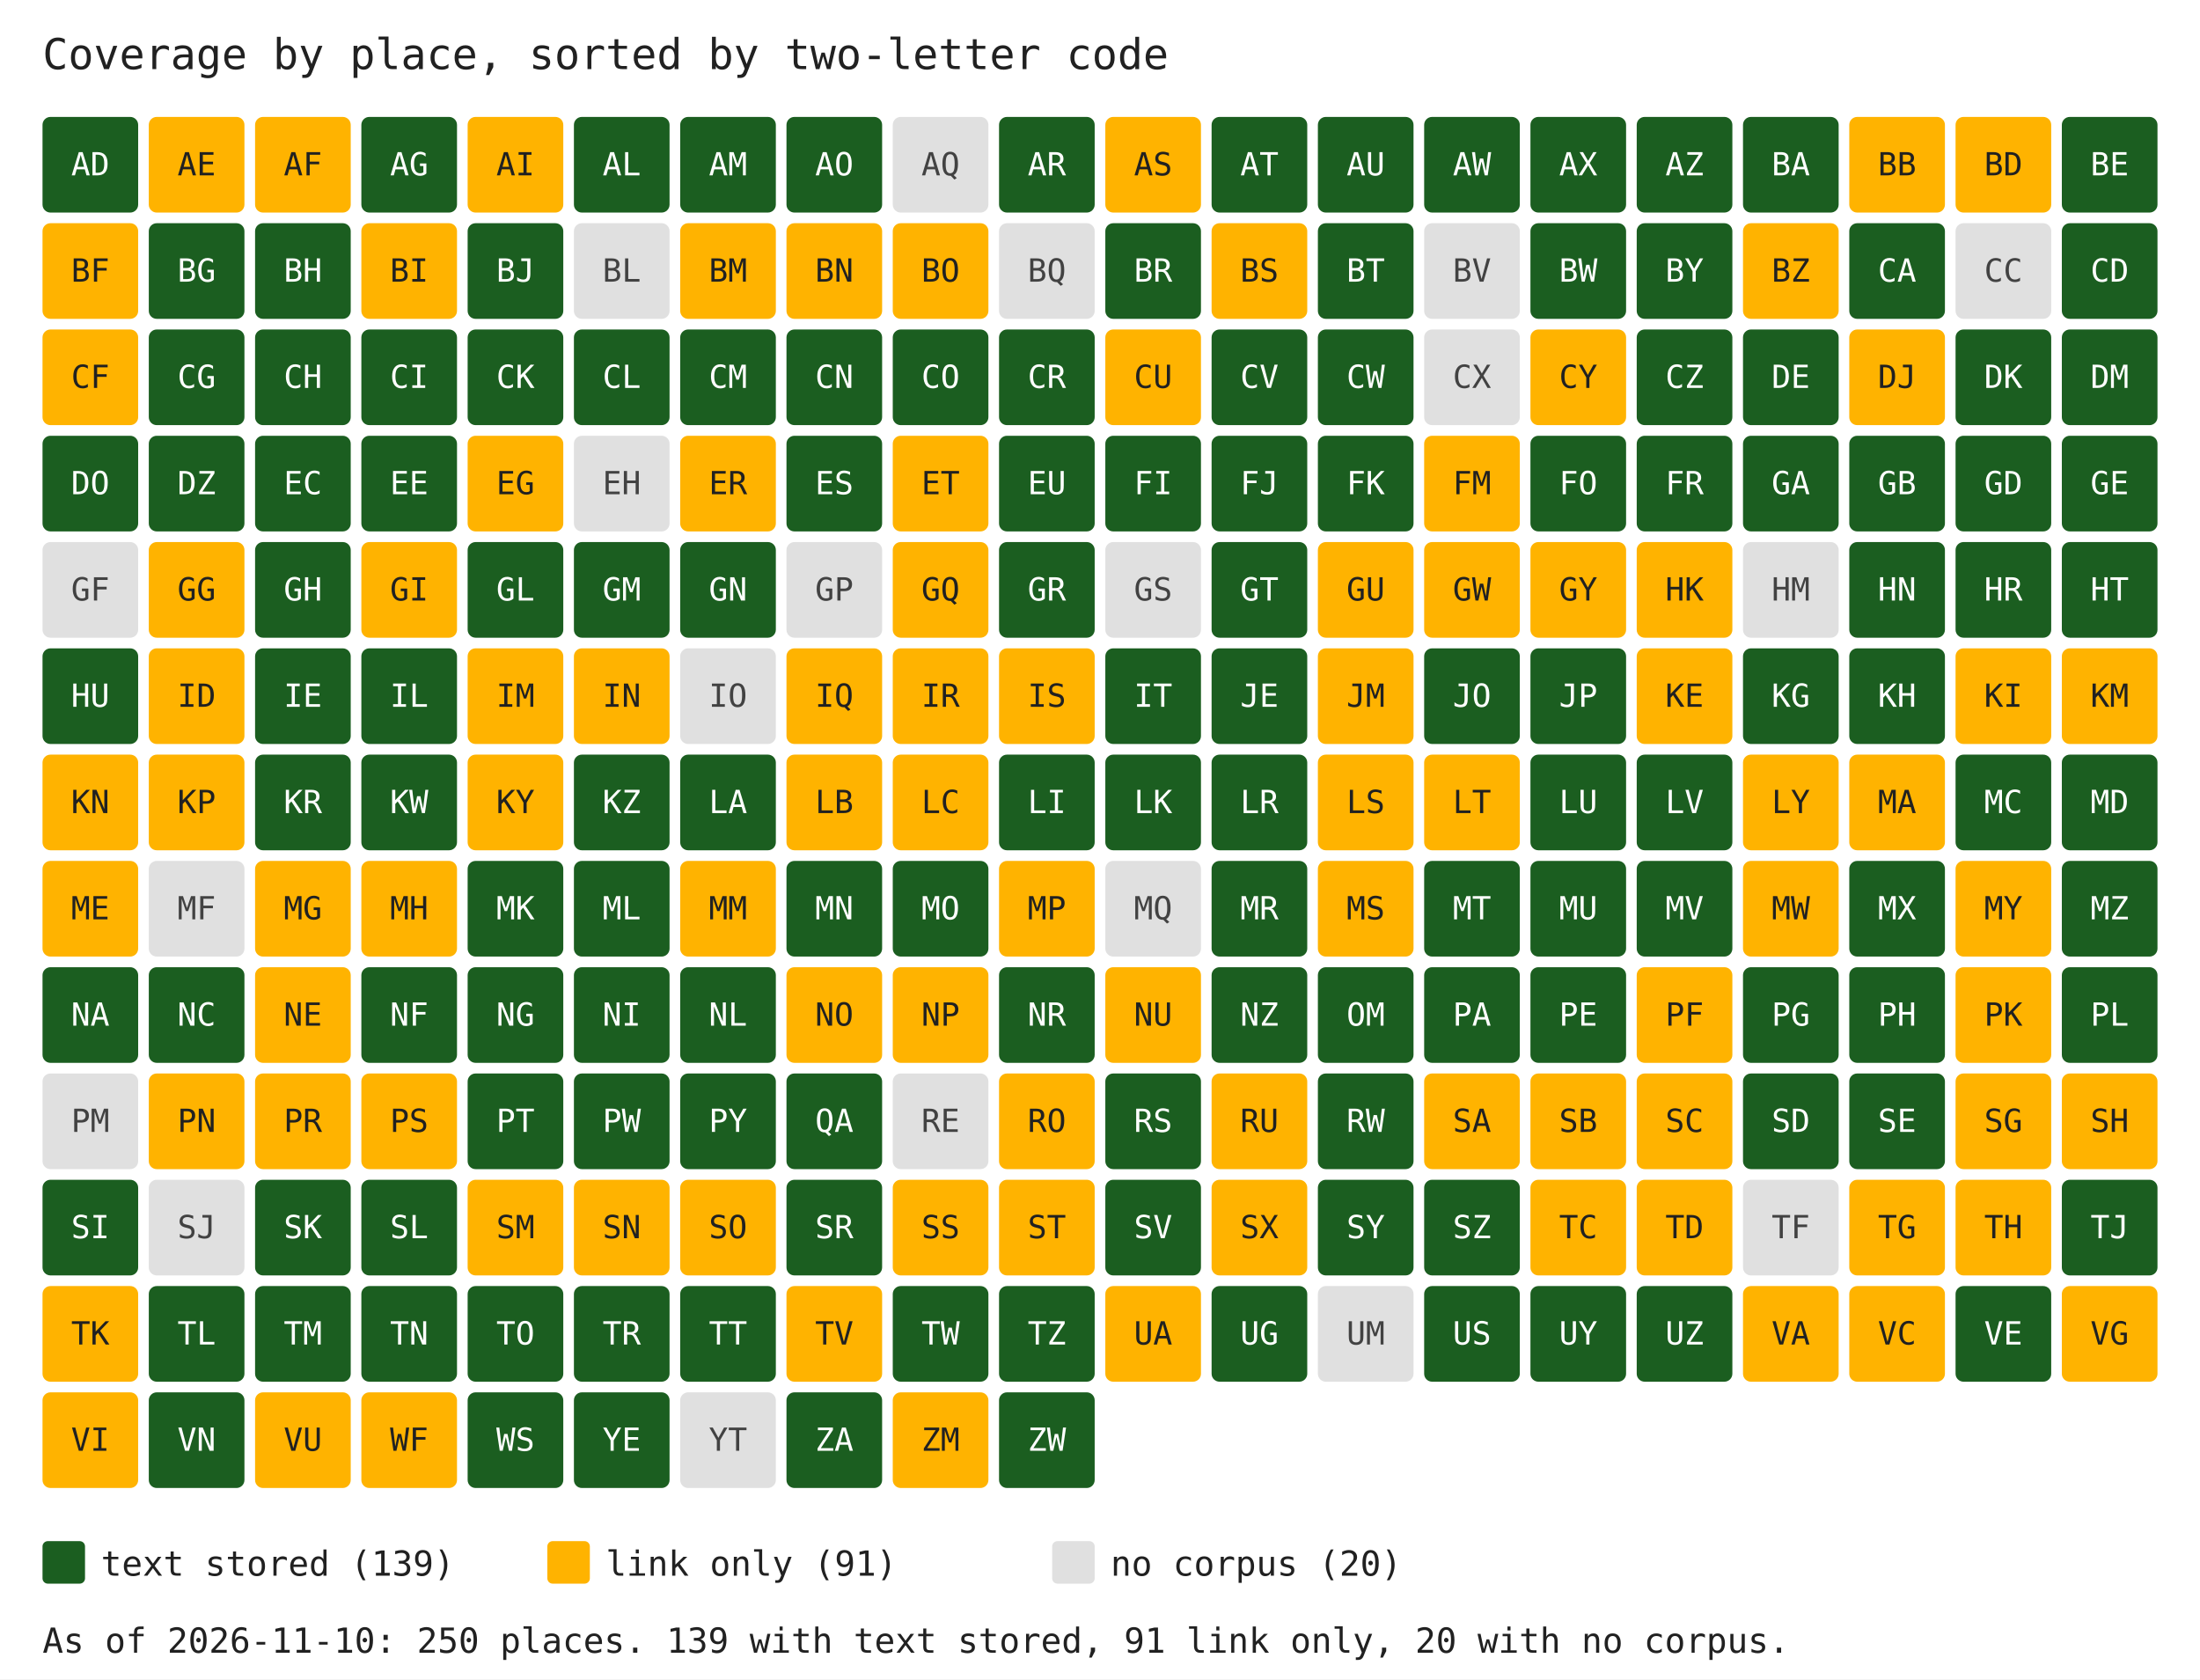
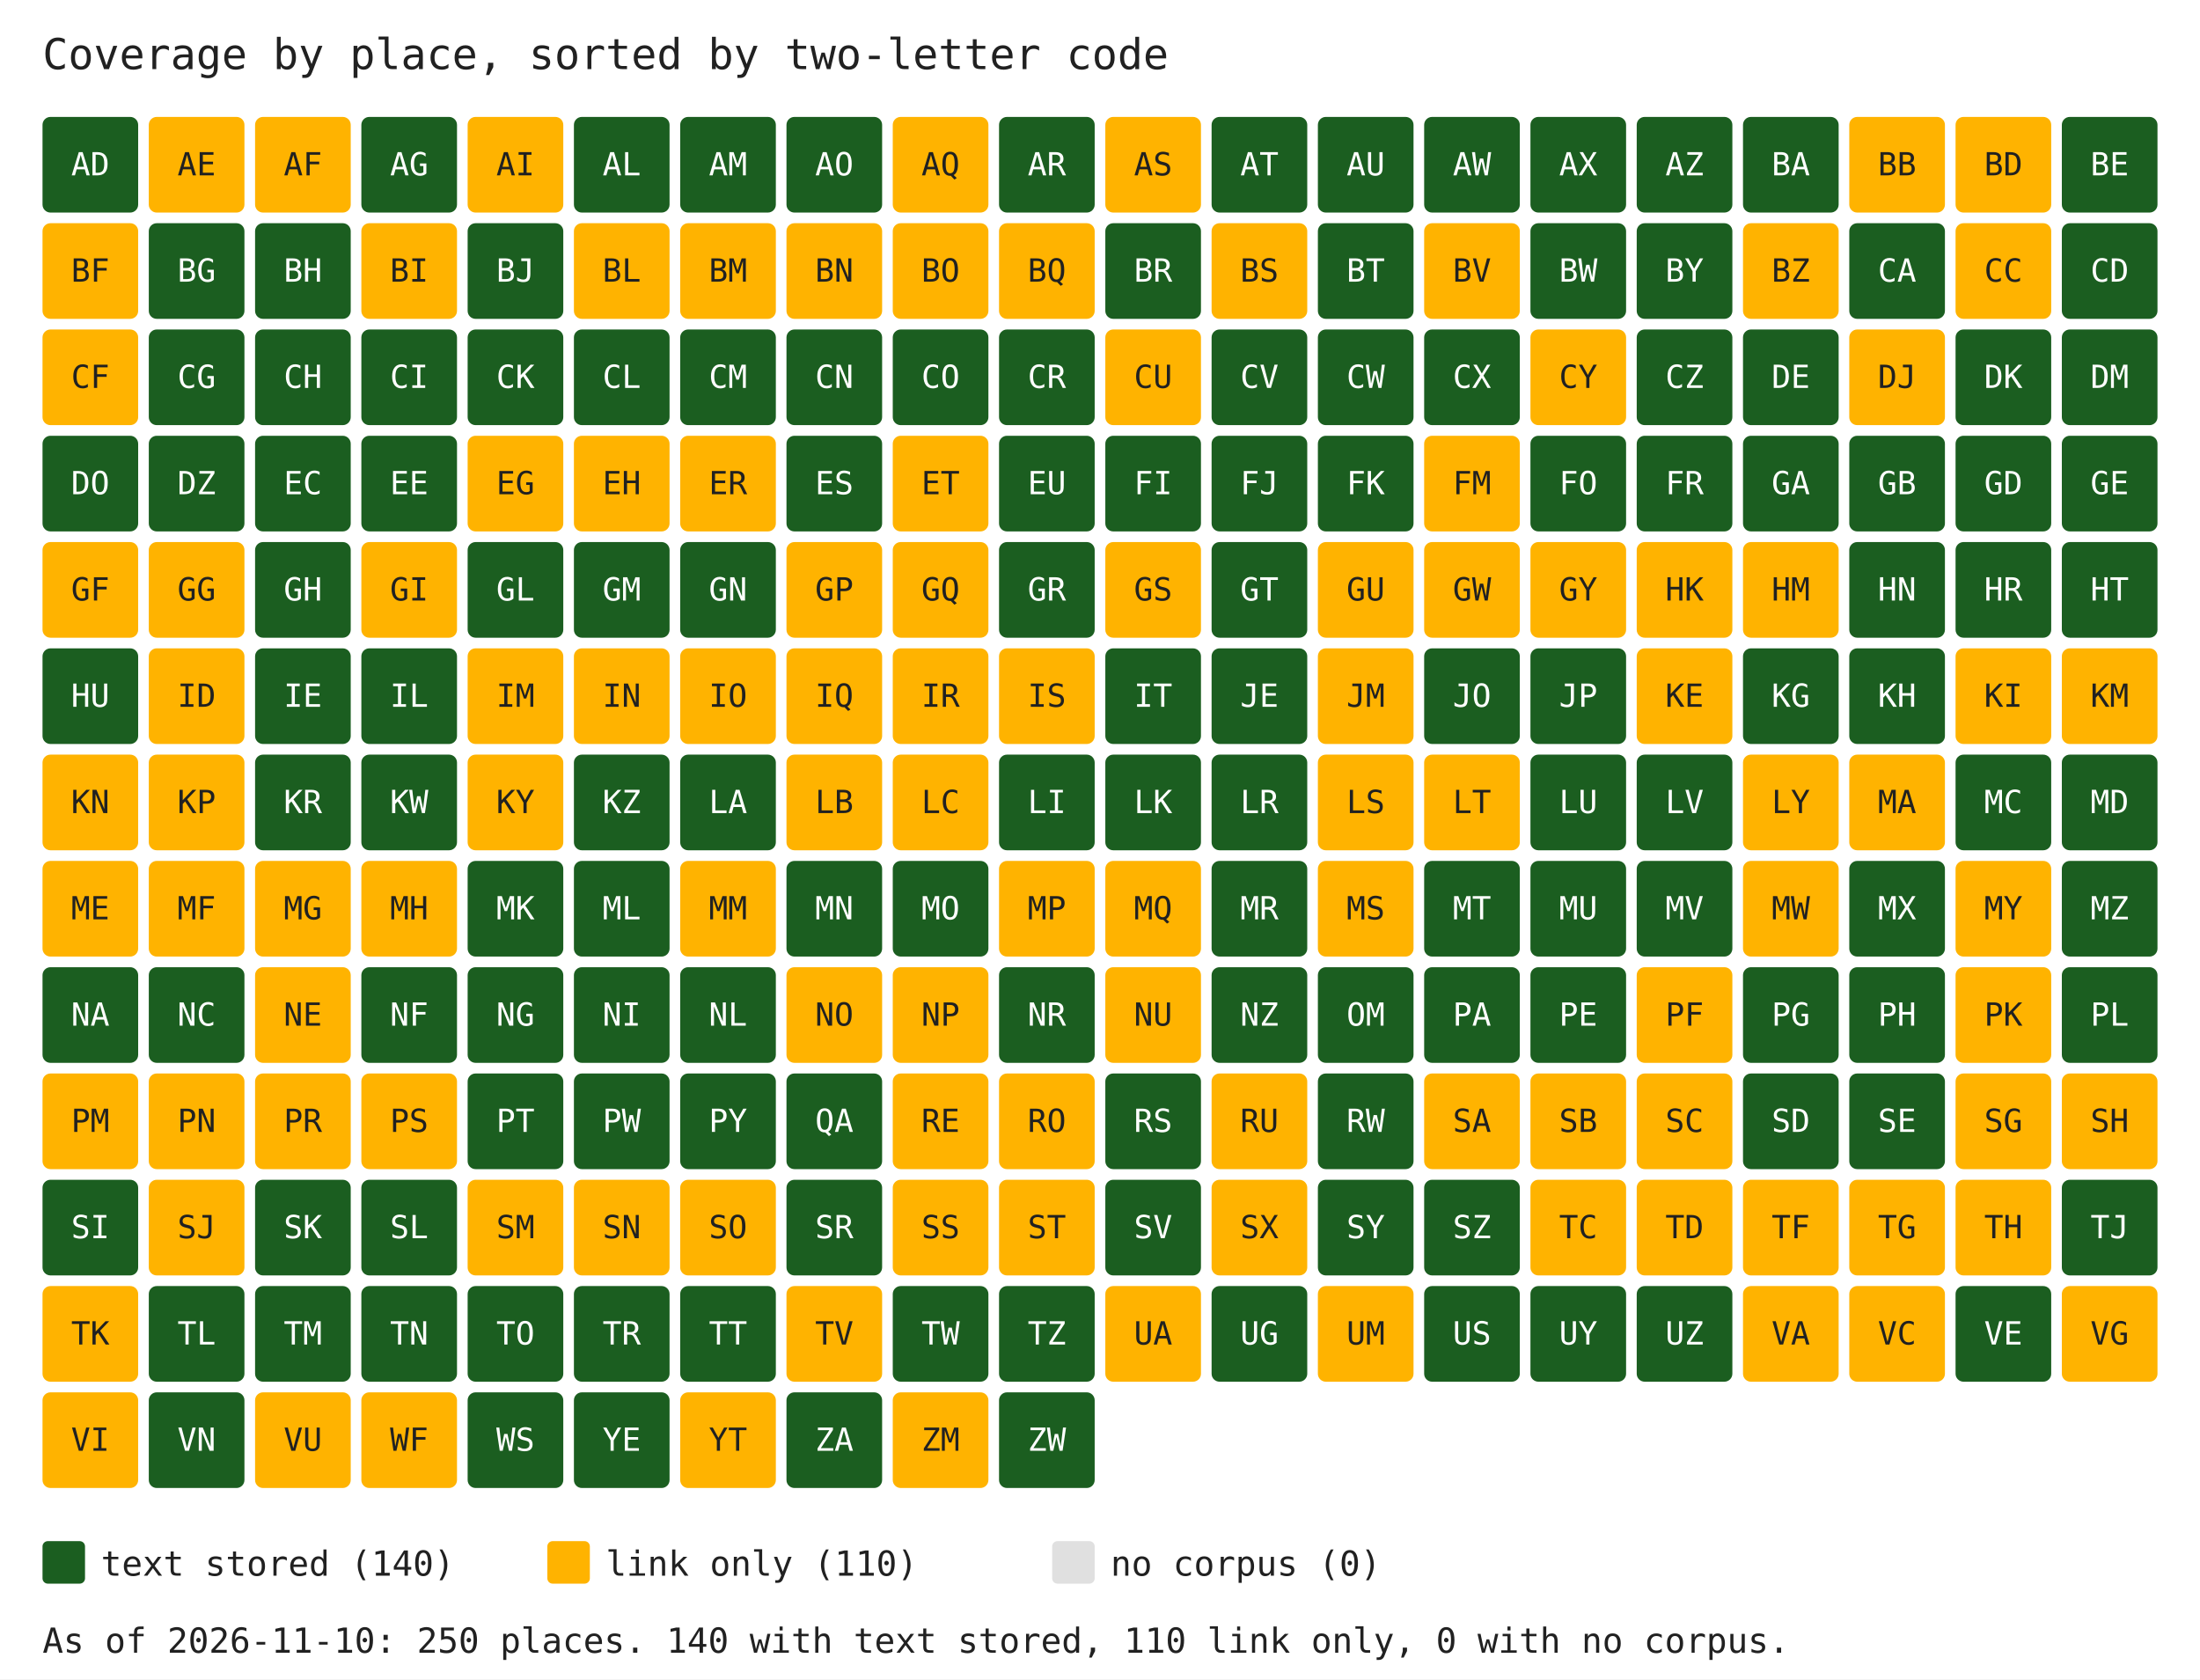
<svg xmlns="http://www.w3.org/2000/svg" width="828" height="632" viewBox="0 0 828 632" role="img" aria-labelledby="t d" font-family="monospace">
  <rect width="828" height="632" fill="#ffffff" />
  <text x="16" y="26" font-size="16" fill="#212121">Coverage by place, sorted by two-letter code</text>
  <rect x="16" y="44" width="36" height="36" rx="3" fill="#1b5e20" />
  <text x="34" y="66" font-size="12" text-anchor="middle" fill="#ffffff">AD</text>
  <rect x="56" y="44" width="36" height="36" rx="3" fill="#ffb300" />
  <text x="74" y="66" font-size="12" text-anchor="middle" fill="#212121">AE</text>
  <rect x="96" y="44" width="36" height="36" rx="3" fill="#ffb300" />
  <text x="114" y="66" font-size="12" text-anchor="middle" fill="#212121">AF</text>
  <rect x="136" y="44" width="36" height="36" rx="3" fill="#1b5e20" />
  <text x="154" y="66" font-size="12" text-anchor="middle" fill="#ffffff">AG</text>
  <rect x="176" y="44" width="36" height="36" rx="3" fill="#ffb300" />
  <text x="194" y="66" font-size="12" text-anchor="middle" fill="#212121">AI</text>
  <rect x="216" y="44" width="36" height="36" rx="3" fill="#1b5e20" />
  <text x="234" y="66" font-size="12" text-anchor="middle" fill="#ffffff">AL</text>
  <rect x="256" y="44" width="36" height="36" rx="3" fill="#1b5e20" />
  <text x="274" y="66" font-size="12" text-anchor="middle" fill="#ffffff">AM</text>
  <rect x="296" y="44" width="36" height="36" rx="3" fill="#1b5e20" />
  <text x="314" y="66" font-size="12" text-anchor="middle" fill="#ffffff">AO</text>
-   <rect x="336" y="44" width="36" height="36" rx="3" fill="#e0e0e0" />
-   <text x="354" y="66" font-size="12" text-anchor="middle" fill="#424242">AQ</text>
+   <rect x="336" y="44" width="36" height="36" rx="3" fill="#ffb300" />
+   <text x="354" y="66" font-size="12" text-anchor="middle" fill="#212121">AQ</text>
  <rect x="376" y="44" width="36" height="36" rx="3" fill="#1b5e20" />
  <text x="394" y="66" font-size="12" text-anchor="middle" fill="#ffffff">AR</text>
  <rect x="416" y="44" width="36" height="36" rx="3" fill="#ffb300" />
  <text x="434" y="66" font-size="12" text-anchor="middle" fill="#212121">AS</text>
  <rect x="456" y="44" width="36" height="36" rx="3" fill="#1b5e20" />
  <text x="474" y="66" font-size="12" text-anchor="middle" fill="#ffffff">AT</text>
  <rect x="496" y="44" width="36" height="36" rx="3" fill="#1b5e20" />
  <text x="514" y="66" font-size="12" text-anchor="middle" fill="#ffffff">AU</text>
  <rect x="536" y="44" width="36" height="36" rx="3" fill="#1b5e20" />
  <text x="554" y="66" font-size="12" text-anchor="middle" fill="#ffffff">AW</text>
  <rect x="576" y="44" width="36" height="36" rx="3" fill="#1b5e20" />
  <text x="594" y="66" font-size="12" text-anchor="middle" fill="#ffffff">AX</text>
  <rect x="616" y="44" width="36" height="36" rx="3" fill="#1b5e20" />
  <text x="634" y="66" font-size="12" text-anchor="middle" fill="#ffffff">AZ</text>
  <rect x="656" y="44" width="36" height="36" rx="3" fill="#1b5e20" />
  <text x="674" y="66" font-size="12" text-anchor="middle" fill="#ffffff">BA</text>
  <rect x="696" y="44" width="36" height="36" rx="3" fill="#ffb300" />
  <text x="714" y="66" font-size="12" text-anchor="middle" fill="#212121">BB</text>
  <rect x="736" y="44" width="36" height="36" rx="3" fill="#ffb300" />
  <text x="754" y="66" font-size="12" text-anchor="middle" fill="#212121">BD</text>
  <rect x="776" y="44" width="36" height="36" rx="3" fill="#1b5e20" />
  <text x="794" y="66" font-size="12" text-anchor="middle" fill="#ffffff">BE</text>
  <rect x="16" y="84" width="36" height="36" rx="3" fill="#ffb300" />
  <text x="34" y="106" font-size="12" text-anchor="middle" fill="#212121">BF</text>
  <rect x="56" y="84" width="36" height="36" rx="3" fill="#1b5e20" />
  <text x="74" y="106" font-size="12" text-anchor="middle" fill="#ffffff">BG</text>
  <rect x="96" y="84" width="36" height="36" rx="3" fill="#1b5e20" />
  <text x="114" y="106" font-size="12" text-anchor="middle" fill="#ffffff">BH</text>
  <rect x="136" y="84" width="36" height="36" rx="3" fill="#ffb300" />
  <text x="154" y="106" font-size="12" text-anchor="middle" fill="#212121">BI</text>
  <rect x="176" y="84" width="36" height="36" rx="3" fill="#1b5e20" />
  <text x="194" y="106" font-size="12" text-anchor="middle" fill="#ffffff">BJ</text>
-   <rect x="216" y="84" width="36" height="36" rx="3" fill="#e0e0e0" />
-   <text x="234" y="106" font-size="12" text-anchor="middle" fill="#424242">BL</text>
+   <rect x="216" y="84" width="36" height="36" rx="3" fill="#ffb300" />
+   <text x="234" y="106" font-size="12" text-anchor="middle" fill="#212121">BL</text>
  <rect x="256" y="84" width="36" height="36" rx="3" fill="#ffb300" />
  <text x="274" y="106" font-size="12" text-anchor="middle" fill="#212121">BM</text>
  <rect x="296" y="84" width="36" height="36" rx="3" fill="#ffb300" />
  <text x="314" y="106" font-size="12" text-anchor="middle" fill="#212121">BN</text>
  <rect x="336" y="84" width="36" height="36" rx="3" fill="#ffb300" />
  <text x="354" y="106" font-size="12" text-anchor="middle" fill="#212121">BO</text>
-   <rect x="376" y="84" width="36" height="36" rx="3" fill="#e0e0e0" />
-   <text x="394" y="106" font-size="12" text-anchor="middle" fill="#424242">BQ</text>
+   <rect x="376" y="84" width="36" height="36" rx="3" fill="#ffb300" />
+   <text x="394" y="106" font-size="12" text-anchor="middle" fill="#212121">BQ</text>
  <rect x="416" y="84" width="36" height="36" rx="3" fill="#1b5e20" />
  <text x="434" y="106" font-size="12" text-anchor="middle" fill="#ffffff">BR</text>
  <rect x="456" y="84" width="36" height="36" rx="3" fill="#ffb300" />
  <text x="474" y="106" font-size="12" text-anchor="middle" fill="#212121">BS</text>
  <rect x="496" y="84" width="36" height="36" rx="3" fill="#1b5e20" />
  <text x="514" y="106" font-size="12" text-anchor="middle" fill="#ffffff">BT</text>
-   <rect x="536" y="84" width="36" height="36" rx="3" fill="#e0e0e0" />
-   <text x="554" y="106" font-size="12" text-anchor="middle" fill="#424242">BV</text>
+   <rect x="536" y="84" width="36" height="36" rx="3" fill="#ffb300" />
+   <text x="554" y="106" font-size="12" text-anchor="middle" fill="#212121">BV</text>
  <rect x="576" y="84" width="36" height="36" rx="3" fill="#1b5e20" />
  <text x="594" y="106" font-size="12" text-anchor="middle" fill="#ffffff">BW</text>
  <rect x="616" y="84" width="36" height="36" rx="3" fill="#1b5e20" />
  <text x="634" y="106" font-size="12" text-anchor="middle" fill="#ffffff">BY</text>
  <rect x="656" y="84" width="36" height="36" rx="3" fill="#ffb300" />
  <text x="674" y="106" font-size="12" text-anchor="middle" fill="#212121">BZ</text>
  <rect x="696" y="84" width="36" height="36" rx="3" fill="#1b5e20" />
  <text x="714" y="106" font-size="12" text-anchor="middle" fill="#ffffff">CA</text>
-   <rect x="736" y="84" width="36" height="36" rx="3" fill="#e0e0e0" />
-   <text x="754" y="106" font-size="12" text-anchor="middle" fill="#424242">CC</text>
+   <rect x="736" y="84" width="36" height="36" rx="3" fill="#ffb300" />
+   <text x="754" y="106" font-size="12" text-anchor="middle" fill="#212121">CC</text>
  <rect x="776" y="84" width="36" height="36" rx="3" fill="#1b5e20" />
  <text x="794" y="106" font-size="12" text-anchor="middle" fill="#ffffff">CD</text>
  <rect x="16" y="124" width="36" height="36" rx="3" fill="#ffb300" />
  <text x="34" y="146" font-size="12" text-anchor="middle" fill="#212121">CF</text>
  <rect x="56" y="124" width="36" height="36" rx="3" fill="#1b5e20" />
  <text x="74" y="146" font-size="12" text-anchor="middle" fill="#ffffff">CG</text>
  <rect x="96" y="124" width="36" height="36" rx="3" fill="#1b5e20" />
  <text x="114" y="146" font-size="12" text-anchor="middle" fill="#ffffff">CH</text>
  <rect x="136" y="124" width="36" height="36" rx="3" fill="#1b5e20" />
  <text x="154" y="146" font-size="12" text-anchor="middle" fill="#ffffff">CI</text>
  <rect x="176" y="124" width="36" height="36" rx="3" fill="#1b5e20" />
  <text x="194" y="146" font-size="12" text-anchor="middle" fill="#ffffff">CK</text>
  <rect x="216" y="124" width="36" height="36" rx="3" fill="#1b5e20" />
  <text x="234" y="146" font-size="12" text-anchor="middle" fill="#ffffff">CL</text>
  <rect x="256" y="124" width="36" height="36" rx="3" fill="#1b5e20" />
  <text x="274" y="146" font-size="12" text-anchor="middle" fill="#ffffff">CM</text>
  <rect x="296" y="124" width="36" height="36" rx="3" fill="#1b5e20" />
  <text x="314" y="146" font-size="12" text-anchor="middle" fill="#ffffff">CN</text>
  <rect x="336" y="124" width="36" height="36" rx="3" fill="#1b5e20" />
  <text x="354" y="146" font-size="12" text-anchor="middle" fill="#ffffff">CO</text>
  <rect x="376" y="124" width="36" height="36" rx="3" fill="#1b5e20" />
  <text x="394" y="146" font-size="12" text-anchor="middle" fill="#ffffff">CR</text>
  <rect x="416" y="124" width="36" height="36" rx="3" fill="#ffb300" />
  <text x="434" y="146" font-size="12" text-anchor="middle" fill="#212121">CU</text>
  <rect x="456" y="124" width="36" height="36" rx="3" fill="#1b5e20" />
  <text x="474" y="146" font-size="12" text-anchor="middle" fill="#ffffff">CV</text>
  <rect x="496" y="124" width="36" height="36" rx="3" fill="#1b5e20" />
  <text x="514" y="146" font-size="12" text-anchor="middle" fill="#ffffff">CW</text>
-   <rect x="536" y="124" width="36" height="36" rx="3" fill="#e0e0e0" />
-   <text x="554" y="146" font-size="12" text-anchor="middle" fill="#424242">CX</text>
+   <rect x="536" y="124" width="36" height="36" rx="3" fill="#1b5e20" />
+   <text x="554" y="146" font-size="12" text-anchor="middle" fill="#ffffff">CX</text>
  <rect x="576" y="124" width="36" height="36" rx="3" fill="#ffb300" />
  <text x="594" y="146" font-size="12" text-anchor="middle" fill="#212121">CY</text>
  <rect x="616" y="124" width="36" height="36" rx="3" fill="#1b5e20" />
  <text x="634" y="146" font-size="12" text-anchor="middle" fill="#ffffff">CZ</text>
  <rect x="656" y="124" width="36" height="36" rx="3" fill="#1b5e20" />
  <text x="674" y="146" font-size="12" text-anchor="middle" fill="#ffffff">DE</text>
  <rect x="696" y="124" width="36" height="36" rx="3" fill="#ffb300" />
  <text x="714" y="146" font-size="12" text-anchor="middle" fill="#212121">DJ</text>
  <rect x="736" y="124" width="36" height="36" rx="3" fill="#1b5e20" />
  <text x="754" y="146" font-size="12" text-anchor="middle" fill="#ffffff">DK</text>
  <rect x="776" y="124" width="36" height="36" rx="3" fill="#1b5e20" />
  <text x="794" y="146" font-size="12" text-anchor="middle" fill="#ffffff">DM</text>
  <rect x="16" y="164" width="36" height="36" rx="3" fill="#1b5e20" />
  <text x="34" y="186" font-size="12" text-anchor="middle" fill="#ffffff">DO</text>
  <rect x="56" y="164" width="36" height="36" rx="3" fill="#1b5e20" />
  <text x="74" y="186" font-size="12" text-anchor="middle" fill="#ffffff">DZ</text>
  <rect x="96" y="164" width="36" height="36" rx="3" fill="#1b5e20" />
  <text x="114" y="186" font-size="12" text-anchor="middle" fill="#ffffff">EC</text>
  <rect x="136" y="164" width="36" height="36" rx="3" fill="#1b5e20" />
  <text x="154" y="186" font-size="12" text-anchor="middle" fill="#ffffff">EE</text>
  <rect x="176" y="164" width="36" height="36" rx="3" fill="#ffb300" />
  <text x="194" y="186" font-size="12" text-anchor="middle" fill="#212121">EG</text>
-   <rect x="216" y="164" width="36" height="36" rx="3" fill="#e0e0e0" />
-   <text x="234" y="186" font-size="12" text-anchor="middle" fill="#424242">EH</text>
+   <rect x="216" y="164" width="36" height="36" rx="3" fill="#ffb300" />
+   <text x="234" y="186" font-size="12" text-anchor="middle" fill="#212121">EH</text>
  <rect x="256" y="164" width="36" height="36" rx="3" fill="#ffb300" />
  <text x="274" y="186" font-size="12" text-anchor="middle" fill="#212121">ER</text>
  <rect x="296" y="164" width="36" height="36" rx="3" fill="#1b5e20" />
  <text x="314" y="186" font-size="12" text-anchor="middle" fill="#ffffff">ES</text>
  <rect x="336" y="164" width="36" height="36" rx="3" fill="#ffb300" />
  <text x="354" y="186" font-size="12" text-anchor="middle" fill="#212121">ET</text>
  <rect x="376" y="164" width="36" height="36" rx="3" fill="#1b5e20" />
  <text x="394" y="186" font-size="12" text-anchor="middle" fill="#ffffff">EU</text>
  <rect x="416" y="164" width="36" height="36" rx="3" fill="#1b5e20" />
  <text x="434" y="186" font-size="12" text-anchor="middle" fill="#ffffff">FI</text>
  <rect x="456" y="164" width="36" height="36" rx="3" fill="#1b5e20" />
  <text x="474" y="186" font-size="12" text-anchor="middle" fill="#ffffff">FJ</text>
  <rect x="496" y="164" width="36" height="36" rx="3" fill="#1b5e20" />
  <text x="514" y="186" font-size="12" text-anchor="middle" fill="#ffffff">FK</text>
  <rect x="536" y="164" width="36" height="36" rx="3" fill="#ffb300" />
  <text x="554" y="186" font-size="12" text-anchor="middle" fill="#212121">FM</text>
  <rect x="576" y="164" width="36" height="36" rx="3" fill="#1b5e20" />
  <text x="594" y="186" font-size="12" text-anchor="middle" fill="#ffffff">FO</text>
  <rect x="616" y="164" width="36" height="36" rx="3" fill="#1b5e20" />
  <text x="634" y="186" font-size="12" text-anchor="middle" fill="#ffffff">FR</text>
  <rect x="656" y="164" width="36" height="36" rx="3" fill="#1b5e20" />
  <text x="674" y="186" font-size="12" text-anchor="middle" fill="#ffffff">GA</text>
  <rect x="696" y="164" width="36" height="36" rx="3" fill="#1b5e20" />
  <text x="714" y="186" font-size="12" text-anchor="middle" fill="#ffffff">GB</text>
  <rect x="736" y="164" width="36" height="36" rx="3" fill="#1b5e20" />
  <text x="754" y="186" font-size="12" text-anchor="middle" fill="#ffffff">GD</text>
  <rect x="776" y="164" width="36" height="36" rx="3" fill="#1b5e20" />
  <text x="794" y="186" font-size="12" text-anchor="middle" fill="#ffffff">GE</text>
-   <rect x="16" y="204" width="36" height="36" rx="3" fill="#e0e0e0" />
-   <text x="34" y="226" font-size="12" text-anchor="middle" fill="#424242">GF</text>
+   <rect x="16" y="204" width="36" height="36" rx="3" fill="#ffb300" />
+   <text x="34" y="226" font-size="12" text-anchor="middle" fill="#212121">GF</text>
  <rect x="56" y="204" width="36" height="36" rx="3" fill="#ffb300" />
  <text x="74" y="226" font-size="12" text-anchor="middle" fill="#212121">GG</text>
  <rect x="96" y="204" width="36" height="36" rx="3" fill="#1b5e20" />
  <text x="114" y="226" font-size="12" text-anchor="middle" fill="#ffffff">GH</text>
  <rect x="136" y="204" width="36" height="36" rx="3" fill="#ffb300" />
  <text x="154" y="226" font-size="12" text-anchor="middle" fill="#212121">GI</text>
  <rect x="176" y="204" width="36" height="36" rx="3" fill="#1b5e20" />
  <text x="194" y="226" font-size="12" text-anchor="middle" fill="#ffffff">GL</text>
  <rect x="216" y="204" width="36" height="36" rx="3" fill="#1b5e20" />
  <text x="234" y="226" font-size="12" text-anchor="middle" fill="#ffffff">GM</text>
  <rect x="256" y="204" width="36" height="36" rx="3" fill="#1b5e20" />
  <text x="274" y="226" font-size="12" text-anchor="middle" fill="#ffffff">GN</text>
-   <rect x="296" y="204" width="36" height="36" rx="3" fill="#e0e0e0" />
-   <text x="314" y="226" font-size="12" text-anchor="middle" fill="#424242">GP</text>
+   <rect x="296" y="204" width="36" height="36" rx="3" fill="#ffb300" />
+   <text x="314" y="226" font-size="12" text-anchor="middle" fill="#212121">GP</text>
  <rect x="336" y="204" width="36" height="36" rx="3" fill="#ffb300" />
  <text x="354" y="226" font-size="12" text-anchor="middle" fill="#212121">GQ</text>
  <rect x="376" y="204" width="36" height="36" rx="3" fill="#1b5e20" />
  <text x="394" y="226" font-size="12" text-anchor="middle" fill="#ffffff">GR</text>
-   <rect x="416" y="204" width="36" height="36" rx="3" fill="#e0e0e0" />
-   <text x="434" y="226" font-size="12" text-anchor="middle" fill="#424242">GS</text>
+   <rect x="416" y="204" width="36" height="36" rx="3" fill="#ffb300" />
+   <text x="434" y="226" font-size="12" text-anchor="middle" fill="#212121">GS</text>
  <rect x="456" y="204" width="36" height="36" rx="3" fill="#1b5e20" />
  <text x="474" y="226" font-size="12" text-anchor="middle" fill="#ffffff">GT</text>
  <rect x="496" y="204" width="36" height="36" rx="3" fill="#ffb300" />
  <text x="514" y="226" font-size="12" text-anchor="middle" fill="#212121">GU</text>
  <rect x="536" y="204" width="36" height="36" rx="3" fill="#ffb300" />
  <text x="554" y="226" font-size="12" text-anchor="middle" fill="#212121">GW</text>
  <rect x="576" y="204" width="36" height="36" rx="3" fill="#ffb300" />
  <text x="594" y="226" font-size="12" text-anchor="middle" fill="#212121">GY</text>
  <rect x="616" y="204" width="36" height="36" rx="3" fill="#ffb300" />
  <text x="634" y="226" font-size="12" text-anchor="middle" fill="#212121">HK</text>
-   <rect x="656" y="204" width="36" height="36" rx="3" fill="#e0e0e0" />
-   <text x="674" y="226" font-size="12" text-anchor="middle" fill="#424242">HM</text>
+   <rect x="656" y="204" width="36" height="36" rx="3" fill="#ffb300" />
+   <text x="674" y="226" font-size="12" text-anchor="middle" fill="#212121">HM</text>
  <rect x="696" y="204" width="36" height="36" rx="3" fill="#1b5e20" />
  <text x="714" y="226" font-size="12" text-anchor="middle" fill="#ffffff">HN</text>
  <rect x="736" y="204" width="36" height="36" rx="3" fill="#1b5e20" />
  <text x="754" y="226" font-size="12" text-anchor="middle" fill="#ffffff">HR</text>
  <rect x="776" y="204" width="36" height="36" rx="3" fill="#1b5e20" />
  <text x="794" y="226" font-size="12" text-anchor="middle" fill="#ffffff">HT</text>
  <rect x="16" y="244" width="36" height="36" rx="3" fill="#1b5e20" />
  <text x="34" y="266" font-size="12" text-anchor="middle" fill="#ffffff">HU</text>
  <rect x="56" y="244" width="36" height="36" rx="3" fill="#ffb300" />
  <text x="74" y="266" font-size="12" text-anchor="middle" fill="#212121">ID</text>
  <rect x="96" y="244" width="36" height="36" rx="3" fill="#1b5e20" />
  <text x="114" y="266" font-size="12" text-anchor="middle" fill="#ffffff">IE</text>
  <rect x="136" y="244" width="36" height="36" rx="3" fill="#1b5e20" />
  <text x="154" y="266" font-size="12" text-anchor="middle" fill="#ffffff">IL</text>
  <rect x="176" y="244" width="36" height="36" rx="3" fill="#ffb300" />
  <text x="194" y="266" font-size="12" text-anchor="middle" fill="#212121">IM</text>
  <rect x="216" y="244" width="36" height="36" rx="3" fill="#ffb300" />
  <text x="234" y="266" font-size="12" text-anchor="middle" fill="#212121">IN</text>
-   <rect x="256" y="244" width="36" height="36" rx="3" fill="#e0e0e0" />
-   <text x="274" y="266" font-size="12" text-anchor="middle" fill="#424242">IO</text>
+   <rect x="256" y="244" width="36" height="36" rx="3" fill="#ffb300" />
+   <text x="274" y="266" font-size="12" text-anchor="middle" fill="#212121">IO</text>
  <rect x="296" y="244" width="36" height="36" rx="3" fill="#ffb300" />
  <text x="314" y="266" font-size="12" text-anchor="middle" fill="#212121">IQ</text>
  <rect x="336" y="244" width="36" height="36" rx="3" fill="#ffb300" />
  <text x="354" y="266" font-size="12" text-anchor="middle" fill="#212121">IR</text>
  <rect x="376" y="244" width="36" height="36" rx="3" fill="#ffb300" />
  <text x="394" y="266" font-size="12" text-anchor="middle" fill="#212121">IS</text>
  <rect x="416" y="244" width="36" height="36" rx="3" fill="#1b5e20" />
  <text x="434" y="266" font-size="12" text-anchor="middle" fill="#ffffff">IT</text>
  <rect x="456" y="244" width="36" height="36" rx="3" fill="#1b5e20" />
  <text x="474" y="266" font-size="12" text-anchor="middle" fill="#ffffff">JE</text>
  <rect x="496" y="244" width="36" height="36" rx="3" fill="#ffb300" />
  <text x="514" y="266" font-size="12" text-anchor="middle" fill="#212121">JM</text>
  <rect x="536" y="244" width="36" height="36" rx="3" fill="#1b5e20" />
  <text x="554" y="266" font-size="12" text-anchor="middle" fill="#ffffff">JO</text>
  <rect x="576" y="244" width="36" height="36" rx="3" fill="#1b5e20" />
  <text x="594" y="266" font-size="12" text-anchor="middle" fill="#ffffff">JP</text>
  <rect x="616" y="244" width="36" height="36" rx="3" fill="#ffb300" />
  <text x="634" y="266" font-size="12" text-anchor="middle" fill="#212121">KE</text>
  <rect x="656" y="244" width="36" height="36" rx="3" fill="#1b5e20" />
  <text x="674" y="266" font-size="12" text-anchor="middle" fill="#ffffff">KG</text>
  <rect x="696" y="244" width="36" height="36" rx="3" fill="#1b5e20" />
  <text x="714" y="266" font-size="12" text-anchor="middle" fill="#ffffff">KH</text>
  <rect x="736" y="244" width="36" height="36" rx="3" fill="#ffb300" />
  <text x="754" y="266" font-size="12" text-anchor="middle" fill="#212121">KI</text>
  <rect x="776" y="244" width="36" height="36" rx="3" fill="#ffb300" />
  <text x="794" y="266" font-size="12" text-anchor="middle" fill="#212121">KM</text>
  <rect x="16" y="284" width="36" height="36" rx="3" fill="#ffb300" />
  <text x="34" y="306" font-size="12" text-anchor="middle" fill="#212121">KN</text>
  <rect x="56" y="284" width="36" height="36" rx="3" fill="#ffb300" />
  <text x="74" y="306" font-size="12" text-anchor="middle" fill="#212121">KP</text>
  <rect x="96" y="284" width="36" height="36" rx="3" fill="#1b5e20" />
  <text x="114" y="306" font-size="12" text-anchor="middle" fill="#ffffff">KR</text>
  <rect x="136" y="284" width="36" height="36" rx="3" fill="#1b5e20" />
  <text x="154" y="306" font-size="12" text-anchor="middle" fill="#ffffff">KW</text>
  <rect x="176" y="284" width="36" height="36" rx="3" fill="#ffb300" />
  <text x="194" y="306" font-size="12" text-anchor="middle" fill="#212121">KY</text>
  <rect x="216" y="284" width="36" height="36" rx="3" fill="#1b5e20" />
  <text x="234" y="306" font-size="12" text-anchor="middle" fill="#ffffff">KZ</text>
  <rect x="256" y="284" width="36" height="36" rx="3" fill="#1b5e20" />
  <text x="274" y="306" font-size="12" text-anchor="middle" fill="#ffffff">LA</text>
  <rect x="296" y="284" width="36" height="36" rx="3" fill="#ffb300" />
  <text x="314" y="306" font-size="12" text-anchor="middle" fill="#212121">LB</text>
  <rect x="336" y="284" width="36" height="36" rx="3" fill="#ffb300" />
  <text x="354" y="306" font-size="12" text-anchor="middle" fill="#212121">LC</text>
  <rect x="376" y="284" width="36" height="36" rx="3" fill="#1b5e20" />
  <text x="394" y="306" font-size="12" text-anchor="middle" fill="#ffffff">LI</text>
  <rect x="416" y="284" width="36" height="36" rx="3" fill="#1b5e20" />
  <text x="434" y="306" font-size="12" text-anchor="middle" fill="#ffffff">LK</text>
  <rect x="456" y="284" width="36" height="36" rx="3" fill="#1b5e20" />
  <text x="474" y="306" font-size="12" text-anchor="middle" fill="#ffffff">LR</text>
  <rect x="496" y="284" width="36" height="36" rx="3" fill="#ffb300" />
  <text x="514" y="306" font-size="12" text-anchor="middle" fill="#212121">LS</text>
  <rect x="536" y="284" width="36" height="36" rx="3" fill="#ffb300" />
  <text x="554" y="306" font-size="12" text-anchor="middle" fill="#212121">LT</text>
  <rect x="576" y="284" width="36" height="36" rx="3" fill="#1b5e20" />
  <text x="594" y="306" font-size="12" text-anchor="middle" fill="#ffffff">LU</text>
  <rect x="616" y="284" width="36" height="36" rx="3" fill="#1b5e20" />
  <text x="634" y="306" font-size="12" text-anchor="middle" fill="#ffffff">LV</text>
  <rect x="656" y="284" width="36" height="36" rx="3" fill="#ffb300" />
  <text x="674" y="306" font-size="12" text-anchor="middle" fill="#212121">LY</text>
  <rect x="696" y="284" width="36" height="36" rx="3" fill="#ffb300" />
  <text x="714" y="306" font-size="12" text-anchor="middle" fill="#212121">MA</text>
  <rect x="736" y="284" width="36" height="36" rx="3" fill="#1b5e20" />
  <text x="754" y="306" font-size="12" text-anchor="middle" fill="#ffffff">MC</text>
  <rect x="776" y="284" width="36" height="36" rx="3" fill="#1b5e20" />
  <text x="794" y="306" font-size="12" text-anchor="middle" fill="#ffffff">MD</text>
  <rect x="16" y="324" width="36" height="36" rx="3" fill="#ffb300" />
  <text x="34" y="346" font-size="12" text-anchor="middle" fill="#212121">ME</text>
-   <rect x="56" y="324" width="36" height="36" rx="3" fill="#e0e0e0" />
-   <text x="74" y="346" font-size="12" text-anchor="middle" fill="#424242">MF</text>
+   <rect x="56" y="324" width="36" height="36" rx="3" fill="#ffb300" />
+   <text x="74" y="346" font-size="12" text-anchor="middle" fill="#212121">MF</text>
  <rect x="96" y="324" width="36" height="36" rx="3" fill="#ffb300" />
  <text x="114" y="346" font-size="12" text-anchor="middle" fill="#212121">MG</text>
  <rect x="136" y="324" width="36" height="36" rx="3" fill="#ffb300" />
  <text x="154" y="346" font-size="12" text-anchor="middle" fill="#212121">MH</text>
  <rect x="176" y="324" width="36" height="36" rx="3" fill="#1b5e20" />
  <text x="194" y="346" font-size="12" text-anchor="middle" fill="#ffffff">MK</text>
  <rect x="216" y="324" width="36" height="36" rx="3" fill="#1b5e20" />
  <text x="234" y="346" font-size="12" text-anchor="middle" fill="#ffffff">ML</text>
  <rect x="256" y="324" width="36" height="36" rx="3" fill="#ffb300" />
  <text x="274" y="346" font-size="12" text-anchor="middle" fill="#212121">MM</text>
  <rect x="296" y="324" width="36" height="36" rx="3" fill="#1b5e20" />
  <text x="314" y="346" font-size="12" text-anchor="middle" fill="#ffffff">MN</text>
  <rect x="336" y="324" width="36" height="36" rx="3" fill="#1b5e20" />
  <text x="354" y="346" font-size="12" text-anchor="middle" fill="#ffffff">MO</text>
  <rect x="376" y="324" width="36" height="36" rx="3" fill="#ffb300" />
  <text x="394" y="346" font-size="12" text-anchor="middle" fill="#212121">MP</text>
-   <rect x="416" y="324" width="36" height="36" rx="3" fill="#e0e0e0" />
-   <text x="434" y="346" font-size="12" text-anchor="middle" fill="#424242">MQ</text>
+   <rect x="416" y="324" width="36" height="36" rx="3" fill="#ffb300" />
+   <text x="434" y="346" font-size="12" text-anchor="middle" fill="#212121">MQ</text>
  <rect x="456" y="324" width="36" height="36" rx="3" fill="#1b5e20" />
  <text x="474" y="346" font-size="12" text-anchor="middle" fill="#ffffff">MR</text>
  <rect x="496" y="324" width="36" height="36" rx="3" fill="#ffb300" />
  <text x="514" y="346" font-size="12" text-anchor="middle" fill="#212121">MS</text>
  <rect x="536" y="324" width="36" height="36" rx="3" fill="#1b5e20" />
  <text x="554" y="346" font-size="12" text-anchor="middle" fill="#ffffff">MT</text>
  <rect x="576" y="324" width="36" height="36" rx="3" fill="#1b5e20" />
  <text x="594" y="346" font-size="12" text-anchor="middle" fill="#ffffff">MU</text>
  <rect x="616" y="324" width="36" height="36" rx="3" fill="#1b5e20" />
  <text x="634" y="346" font-size="12" text-anchor="middle" fill="#ffffff">MV</text>
  <rect x="656" y="324" width="36" height="36" rx="3" fill="#ffb300" />
  <text x="674" y="346" font-size="12" text-anchor="middle" fill="#212121">MW</text>
  <rect x="696" y="324" width="36" height="36" rx="3" fill="#1b5e20" />
  <text x="714" y="346" font-size="12" text-anchor="middle" fill="#ffffff">MX</text>
  <rect x="736" y="324" width="36" height="36" rx="3" fill="#ffb300" />
  <text x="754" y="346" font-size="12" text-anchor="middle" fill="#212121">MY</text>
  <rect x="776" y="324" width="36" height="36" rx="3" fill="#1b5e20" />
  <text x="794" y="346" font-size="12" text-anchor="middle" fill="#ffffff">MZ</text>
  <rect x="16" y="364" width="36" height="36" rx="3" fill="#1b5e20" />
  <text x="34" y="386" font-size="12" text-anchor="middle" fill="#ffffff">NA</text>
  <rect x="56" y="364" width="36" height="36" rx="3" fill="#1b5e20" />
  <text x="74" y="386" font-size="12" text-anchor="middle" fill="#ffffff">NC</text>
  <rect x="96" y="364" width="36" height="36" rx="3" fill="#ffb300" />
  <text x="114" y="386" font-size="12" text-anchor="middle" fill="#212121">NE</text>
  <rect x="136" y="364" width="36" height="36" rx="3" fill="#1b5e20" />
  <text x="154" y="386" font-size="12" text-anchor="middle" fill="#ffffff">NF</text>
  <rect x="176" y="364" width="36" height="36" rx="3" fill="#1b5e20" />
  <text x="194" y="386" font-size="12" text-anchor="middle" fill="#ffffff">NG</text>
  <rect x="216" y="364" width="36" height="36" rx="3" fill="#1b5e20" />
  <text x="234" y="386" font-size="12" text-anchor="middle" fill="#ffffff">NI</text>
  <rect x="256" y="364" width="36" height="36" rx="3" fill="#1b5e20" />
  <text x="274" y="386" font-size="12" text-anchor="middle" fill="#ffffff">NL</text>
  <rect x="296" y="364" width="36" height="36" rx="3" fill="#ffb300" />
  <text x="314" y="386" font-size="12" text-anchor="middle" fill="#212121">NO</text>
  <rect x="336" y="364" width="36" height="36" rx="3" fill="#ffb300" />
  <text x="354" y="386" font-size="12" text-anchor="middle" fill="#212121">NP</text>
  <rect x="376" y="364" width="36" height="36" rx="3" fill="#1b5e20" />
  <text x="394" y="386" font-size="12" text-anchor="middle" fill="#ffffff">NR</text>
  <rect x="416" y="364" width="36" height="36" rx="3" fill="#ffb300" />
  <text x="434" y="386" font-size="12" text-anchor="middle" fill="#212121">NU</text>
  <rect x="456" y="364" width="36" height="36" rx="3" fill="#1b5e20" />
  <text x="474" y="386" font-size="12" text-anchor="middle" fill="#ffffff">NZ</text>
  <rect x="496" y="364" width="36" height="36" rx="3" fill="#1b5e20" />
  <text x="514" y="386" font-size="12" text-anchor="middle" fill="#ffffff">OM</text>
  <rect x="536" y="364" width="36" height="36" rx="3" fill="#1b5e20" />
  <text x="554" y="386" font-size="12" text-anchor="middle" fill="#ffffff">PA</text>
  <rect x="576" y="364" width="36" height="36" rx="3" fill="#1b5e20" />
  <text x="594" y="386" font-size="12" text-anchor="middle" fill="#ffffff">PE</text>
  <rect x="616" y="364" width="36" height="36" rx="3" fill="#ffb300" />
  <text x="634" y="386" font-size="12" text-anchor="middle" fill="#212121">PF</text>
  <rect x="656" y="364" width="36" height="36" rx="3" fill="#1b5e20" />
  <text x="674" y="386" font-size="12" text-anchor="middle" fill="#ffffff">PG</text>
  <rect x="696" y="364" width="36" height="36" rx="3" fill="#1b5e20" />
  <text x="714" y="386" font-size="12" text-anchor="middle" fill="#ffffff">PH</text>
  <rect x="736" y="364" width="36" height="36" rx="3" fill="#ffb300" />
  <text x="754" y="386" font-size="12" text-anchor="middle" fill="#212121">PK</text>
  <rect x="776" y="364" width="36" height="36" rx="3" fill="#1b5e20" />
  <text x="794" y="386" font-size="12" text-anchor="middle" fill="#ffffff">PL</text>
-   <rect x="16" y="404" width="36" height="36" rx="3" fill="#e0e0e0" />
-   <text x="34" y="426" font-size="12" text-anchor="middle" fill="#424242">PM</text>
+   <rect x="16" y="404" width="36" height="36" rx="3" fill="#ffb300" />
+   <text x="34" y="426" font-size="12" text-anchor="middle" fill="#212121">PM</text>
  <rect x="56" y="404" width="36" height="36" rx="3" fill="#ffb300" />
  <text x="74" y="426" font-size="12" text-anchor="middle" fill="#212121">PN</text>
  <rect x="96" y="404" width="36" height="36" rx="3" fill="#ffb300" />
  <text x="114" y="426" font-size="12" text-anchor="middle" fill="#212121">PR</text>
  <rect x="136" y="404" width="36" height="36" rx="3" fill="#ffb300" />
  <text x="154" y="426" font-size="12" text-anchor="middle" fill="#212121">PS</text>
  <rect x="176" y="404" width="36" height="36" rx="3" fill="#1b5e20" />
  <text x="194" y="426" font-size="12" text-anchor="middle" fill="#ffffff">PT</text>
  <rect x="216" y="404" width="36" height="36" rx="3" fill="#1b5e20" />
  <text x="234" y="426" font-size="12" text-anchor="middle" fill="#ffffff">PW</text>
  <rect x="256" y="404" width="36" height="36" rx="3" fill="#1b5e20" />
  <text x="274" y="426" font-size="12" text-anchor="middle" fill="#ffffff">PY</text>
  <rect x="296" y="404" width="36" height="36" rx="3" fill="#1b5e20" />
  <text x="314" y="426" font-size="12" text-anchor="middle" fill="#ffffff">QA</text>
-   <rect x="336" y="404" width="36" height="36" rx="3" fill="#e0e0e0" />
-   <text x="354" y="426" font-size="12" text-anchor="middle" fill="#424242">RE</text>
+   <rect x="336" y="404" width="36" height="36" rx="3" fill="#ffb300" />
+   <text x="354" y="426" font-size="12" text-anchor="middle" fill="#212121">RE</text>
  <rect x="376" y="404" width="36" height="36" rx="3" fill="#ffb300" />
  <text x="394" y="426" font-size="12" text-anchor="middle" fill="#212121">RO</text>
  <rect x="416" y="404" width="36" height="36" rx="3" fill="#1b5e20" />
  <text x="434" y="426" font-size="12" text-anchor="middle" fill="#ffffff">RS</text>
  <rect x="456" y="404" width="36" height="36" rx="3" fill="#ffb300" />
  <text x="474" y="426" font-size="12" text-anchor="middle" fill="#212121">RU</text>
  <rect x="496" y="404" width="36" height="36" rx="3" fill="#1b5e20" />
  <text x="514" y="426" font-size="12" text-anchor="middle" fill="#ffffff">RW</text>
  <rect x="536" y="404" width="36" height="36" rx="3" fill="#ffb300" />
  <text x="554" y="426" font-size="12" text-anchor="middle" fill="#212121">SA</text>
  <rect x="576" y="404" width="36" height="36" rx="3" fill="#ffb300" />
  <text x="594" y="426" font-size="12" text-anchor="middle" fill="#212121">SB</text>
  <rect x="616" y="404" width="36" height="36" rx="3" fill="#ffb300" />
  <text x="634" y="426" font-size="12" text-anchor="middle" fill="#212121">SC</text>
  <rect x="656" y="404" width="36" height="36" rx="3" fill="#1b5e20" />
  <text x="674" y="426" font-size="12" text-anchor="middle" fill="#ffffff">SD</text>
  <rect x="696" y="404" width="36" height="36" rx="3" fill="#1b5e20" />
  <text x="714" y="426" font-size="12" text-anchor="middle" fill="#ffffff">SE</text>
  <rect x="736" y="404" width="36" height="36" rx="3" fill="#ffb300" />
  <text x="754" y="426" font-size="12" text-anchor="middle" fill="#212121">SG</text>
  <rect x="776" y="404" width="36" height="36" rx="3" fill="#ffb300" />
  <text x="794" y="426" font-size="12" text-anchor="middle" fill="#212121">SH</text>
  <rect x="16" y="444" width="36" height="36" rx="3" fill="#1b5e20" />
  <text x="34" y="466" font-size="12" text-anchor="middle" fill="#ffffff">SI</text>
-   <rect x="56" y="444" width="36" height="36" rx="3" fill="#e0e0e0" />
-   <text x="74" y="466" font-size="12" text-anchor="middle" fill="#424242">SJ</text>
+   <rect x="56" y="444" width="36" height="36" rx="3" fill="#ffb300" />
+   <text x="74" y="466" font-size="12" text-anchor="middle" fill="#212121">SJ</text>
  <rect x="96" y="444" width="36" height="36" rx="3" fill="#1b5e20" />
  <text x="114" y="466" font-size="12" text-anchor="middle" fill="#ffffff">SK</text>
  <rect x="136" y="444" width="36" height="36" rx="3" fill="#1b5e20" />
  <text x="154" y="466" font-size="12" text-anchor="middle" fill="#ffffff">SL</text>
  <rect x="176" y="444" width="36" height="36" rx="3" fill="#ffb300" />
  <text x="194" y="466" font-size="12" text-anchor="middle" fill="#212121">SM</text>
  <rect x="216" y="444" width="36" height="36" rx="3" fill="#ffb300" />
  <text x="234" y="466" font-size="12" text-anchor="middle" fill="#212121">SN</text>
  <rect x="256" y="444" width="36" height="36" rx="3" fill="#ffb300" />
  <text x="274" y="466" font-size="12" text-anchor="middle" fill="#212121">SO</text>
  <rect x="296" y="444" width="36" height="36" rx="3" fill="#1b5e20" />
  <text x="314" y="466" font-size="12" text-anchor="middle" fill="#ffffff">SR</text>
  <rect x="336" y="444" width="36" height="36" rx="3" fill="#ffb300" />
  <text x="354" y="466" font-size="12" text-anchor="middle" fill="#212121">SS</text>
  <rect x="376" y="444" width="36" height="36" rx="3" fill="#ffb300" />
  <text x="394" y="466" font-size="12" text-anchor="middle" fill="#212121">ST</text>
  <rect x="416" y="444" width="36" height="36" rx="3" fill="#1b5e20" />
  <text x="434" y="466" font-size="12" text-anchor="middle" fill="#ffffff">SV</text>
  <rect x="456" y="444" width="36" height="36" rx="3" fill="#ffb300" />
  <text x="474" y="466" font-size="12" text-anchor="middle" fill="#212121">SX</text>
  <rect x="496" y="444" width="36" height="36" rx="3" fill="#1b5e20" />
  <text x="514" y="466" font-size="12" text-anchor="middle" fill="#ffffff">SY</text>
  <rect x="536" y="444" width="36" height="36" rx="3" fill="#1b5e20" />
  <text x="554" y="466" font-size="12" text-anchor="middle" fill="#ffffff">SZ</text>
  <rect x="576" y="444" width="36" height="36" rx="3" fill="#ffb300" />
  <text x="594" y="466" font-size="12" text-anchor="middle" fill="#212121">TC</text>
  <rect x="616" y="444" width="36" height="36" rx="3" fill="#ffb300" />
  <text x="634" y="466" font-size="12" text-anchor="middle" fill="#212121">TD</text>
-   <rect x="656" y="444" width="36" height="36" rx="3" fill="#e0e0e0" />
-   <text x="674" y="466" font-size="12" text-anchor="middle" fill="#424242">TF</text>
+   <rect x="656" y="444" width="36" height="36" rx="3" fill="#ffb300" />
+   <text x="674" y="466" font-size="12" text-anchor="middle" fill="#212121">TF</text>
  <rect x="696" y="444" width="36" height="36" rx="3" fill="#ffb300" />
  <text x="714" y="466" font-size="12" text-anchor="middle" fill="#212121">TG</text>
  <rect x="736" y="444" width="36" height="36" rx="3" fill="#ffb300" />
  <text x="754" y="466" font-size="12" text-anchor="middle" fill="#212121">TH</text>
  <rect x="776" y="444" width="36" height="36" rx="3" fill="#1b5e20" />
  <text x="794" y="466" font-size="12" text-anchor="middle" fill="#ffffff">TJ</text>
  <rect x="16" y="484" width="36" height="36" rx="3" fill="#ffb300" />
  <text x="34" y="506" font-size="12" text-anchor="middle" fill="#212121">TK</text>
  <rect x="56" y="484" width="36" height="36" rx="3" fill="#1b5e20" />
  <text x="74" y="506" font-size="12" text-anchor="middle" fill="#ffffff">TL</text>
  <rect x="96" y="484" width="36" height="36" rx="3" fill="#1b5e20" />
  <text x="114" y="506" font-size="12" text-anchor="middle" fill="#ffffff">TM</text>
  <rect x="136" y="484" width="36" height="36" rx="3" fill="#1b5e20" />
  <text x="154" y="506" font-size="12" text-anchor="middle" fill="#ffffff">TN</text>
  <rect x="176" y="484" width="36" height="36" rx="3" fill="#1b5e20" />
  <text x="194" y="506" font-size="12" text-anchor="middle" fill="#ffffff">TO</text>
  <rect x="216" y="484" width="36" height="36" rx="3" fill="#1b5e20" />
  <text x="234" y="506" font-size="12" text-anchor="middle" fill="#ffffff">TR</text>
  <rect x="256" y="484" width="36" height="36" rx="3" fill="#1b5e20" />
  <text x="274" y="506" font-size="12" text-anchor="middle" fill="#ffffff">TT</text>
  <rect x="296" y="484" width="36" height="36" rx="3" fill="#ffb300" />
  <text x="314" y="506" font-size="12" text-anchor="middle" fill="#212121">TV</text>
  <rect x="336" y="484" width="36" height="36" rx="3" fill="#1b5e20" />
  <text x="354" y="506" font-size="12" text-anchor="middle" fill="#ffffff">TW</text>
  <rect x="376" y="484" width="36" height="36" rx="3" fill="#1b5e20" />
  <text x="394" y="506" font-size="12" text-anchor="middle" fill="#ffffff">TZ</text>
  <rect x="416" y="484" width="36" height="36" rx="3" fill="#ffb300" />
  <text x="434" y="506" font-size="12" text-anchor="middle" fill="#212121">UA</text>
  <rect x="456" y="484" width="36" height="36" rx="3" fill="#1b5e20" />
  <text x="474" y="506" font-size="12" text-anchor="middle" fill="#ffffff">UG</text>
-   <rect x="496" y="484" width="36" height="36" rx="3" fill="#e0e0e0" />
-   <text x="514" y="506" font-size="12" text-anchor="middle" fill="#424242">UM</text>
+   <rect x="496" y="484" width="36" height="36" rx="3" fill="#ffb300" />
+   <text x="514" y="506" font-size="12" text-anchor="middle" fill="#212121">UM</text>
  <rect x="536" y="484" width="36" height="36" rx="3" fill="#1b5e20" />
  <text x="554" y="506" font-size="12" text-anchor="middle" fill="#ffffff">US</text>
  <rect x="576" y="484" width="36" height="36" rx="3" fill="#1b5e20" />
  <text x="594" y="506" font-size="12" text-anchor="middle" fill="#ffffff">UY</text>
  <rect x="616" y="484" width="36" height="36" rx="3" fill="#1b5e20" />
  <text x="634" y="506" font-size="12" text-anchor="middle" fill="#ffffff">UZ</text>
  <rect x="656" y="484" width="36" height="36" rx="3" fill="#ffb300" />
  <text x="674" y="506" font-size="12" text-anchor="middle" fill="#212121">VA</text>
  <rect x="696" y="484" width="36" height="36" rx="3" fill="#ffb300" />
  <text x="714" y="506" font-size="12" text-anchor="middle" fill="#212121">VC</text>
  <rect x="736" y="484" width="36" height="36" rx="3" fill="#1b5e20" />
  <text x="754" y="506" font-size="12" text-anchor="middle" fill="#ffffff">VE</text>
  <rect x="776" y="484" width="36" height="36" rx="3" fill="#ffb300" />
  <text x="794" y="506" font-size="12" text-anchor="middle" fill="#212121">VG</text>
  <rect x="16" y="524" width="36" height="36" rx="3" fill="#ffb300" />
  <text x="34" y="546" font-size="12" text-anchor="middle" fill="#212121">VI</text>
  <rect x="56" y="524" width="36" height="36" rx="3" fill="#1b5e20" />
  <text x="74" y="546" font-size="12" text-anchor="middle" fill="#ffffff">VN</text>
  <rect x="96" y="524" width="36" height="36" rx="3" fill="#ffb300" />
  <text x="114" y="546" font-size="12" text-anchor="middle" fill="#212121">VU</text>
  <rect x="136" y="524" width="36" height="36" rx="3" fill="#ffb300" />
  <text x="154" y="546" font-size="12" text-anchor="middle" fill="#212121">WF</text>
  <rect x="176" y="524" width="36" height="36" rx="3" fill="#1b5e20" />
  <text x="194" y="546" font-size="12" text-anchor="middle" fill="#ffffff">WS</text>
  <rect x="216" y="524" width="36" height="36" rx="3" fill="#1b5e20" />
  <text x="234" y="546" font-size="12" text-anchor="middle" fill="#ffffff">YE</text>
-   <rect x="256" y="524" width="36" height="36" rx="3" fill="#e0e0e0" />
-   <text x="274" y="546" font-size="12" text-anchor="middle" fill="#424242">YT</text>
+   <rect x="256" y="524" width="36" height="36" rx="3" fill="#ffb300" />
+   <text x="274" y="546" font-size="12" text-anchor="middle" fill="#212121">YT</text>
  <rect x="296" y="524" width="36" height="36" rx="3" fill="#1b5e20" />
  <text x="314" y="546" font-size="12" text-anchor="middle" fill="#ffffff">ZA</text>
  <rect x="336" y="524" width="36" height="36" rx="3" fill="#ffb300" />
  <text x="354" y="546" font-size="12" text-anchor="middle" fill="#212121">ZM</text>
  <rect x="376" y="524" width="36" height="36" rx="3" fill="#1b5e20" />
  <text x="394" y="546" font-size="12" text-anchor="middle" fill="#ffffff">ZW</text>
  <rect x="16" y="580" width="16" height="16" rx="2" fill="#1b5e20" />
-   <text x="38" y="593" font-size="13" fill="#212121">text stored (139)</text>
+   <text x="38" y="593" font-size="13" fill="#212121">text stored (140)</text>
  <rect x="206" y="580" width="16" height="16" rx="2" fill="#ffb300" />
-   <text x="228" y="593" font-size="13" fill="#212121">link only (91)</text>
+   <text x="228" y="593" font-size="13" fill="#212121">link only (110)</text>
  <rect x="396" y="580" width="16" height="16" rx="2" fill="#e0e0e0" />
-   <text x="418" y="593" font-size="13" fill="#212121">no corpus (20)</text>
-   <text x="16" y="622" font-size="13" fill="#212121">As of 2026-11-10: 250 places. 139 with text stored, 91 link only, 20 with no corpus.</text>
+   <text x="418" y="593" font-size="13" fill="#212121">no corpus (0)</text>
+   <text x="16" y="622" font-size="13" fill="#212121">As of 2026-11-10: 250 places. 140 with text stored, 110 link only, 0 with no corpus.</text>
</svg>
